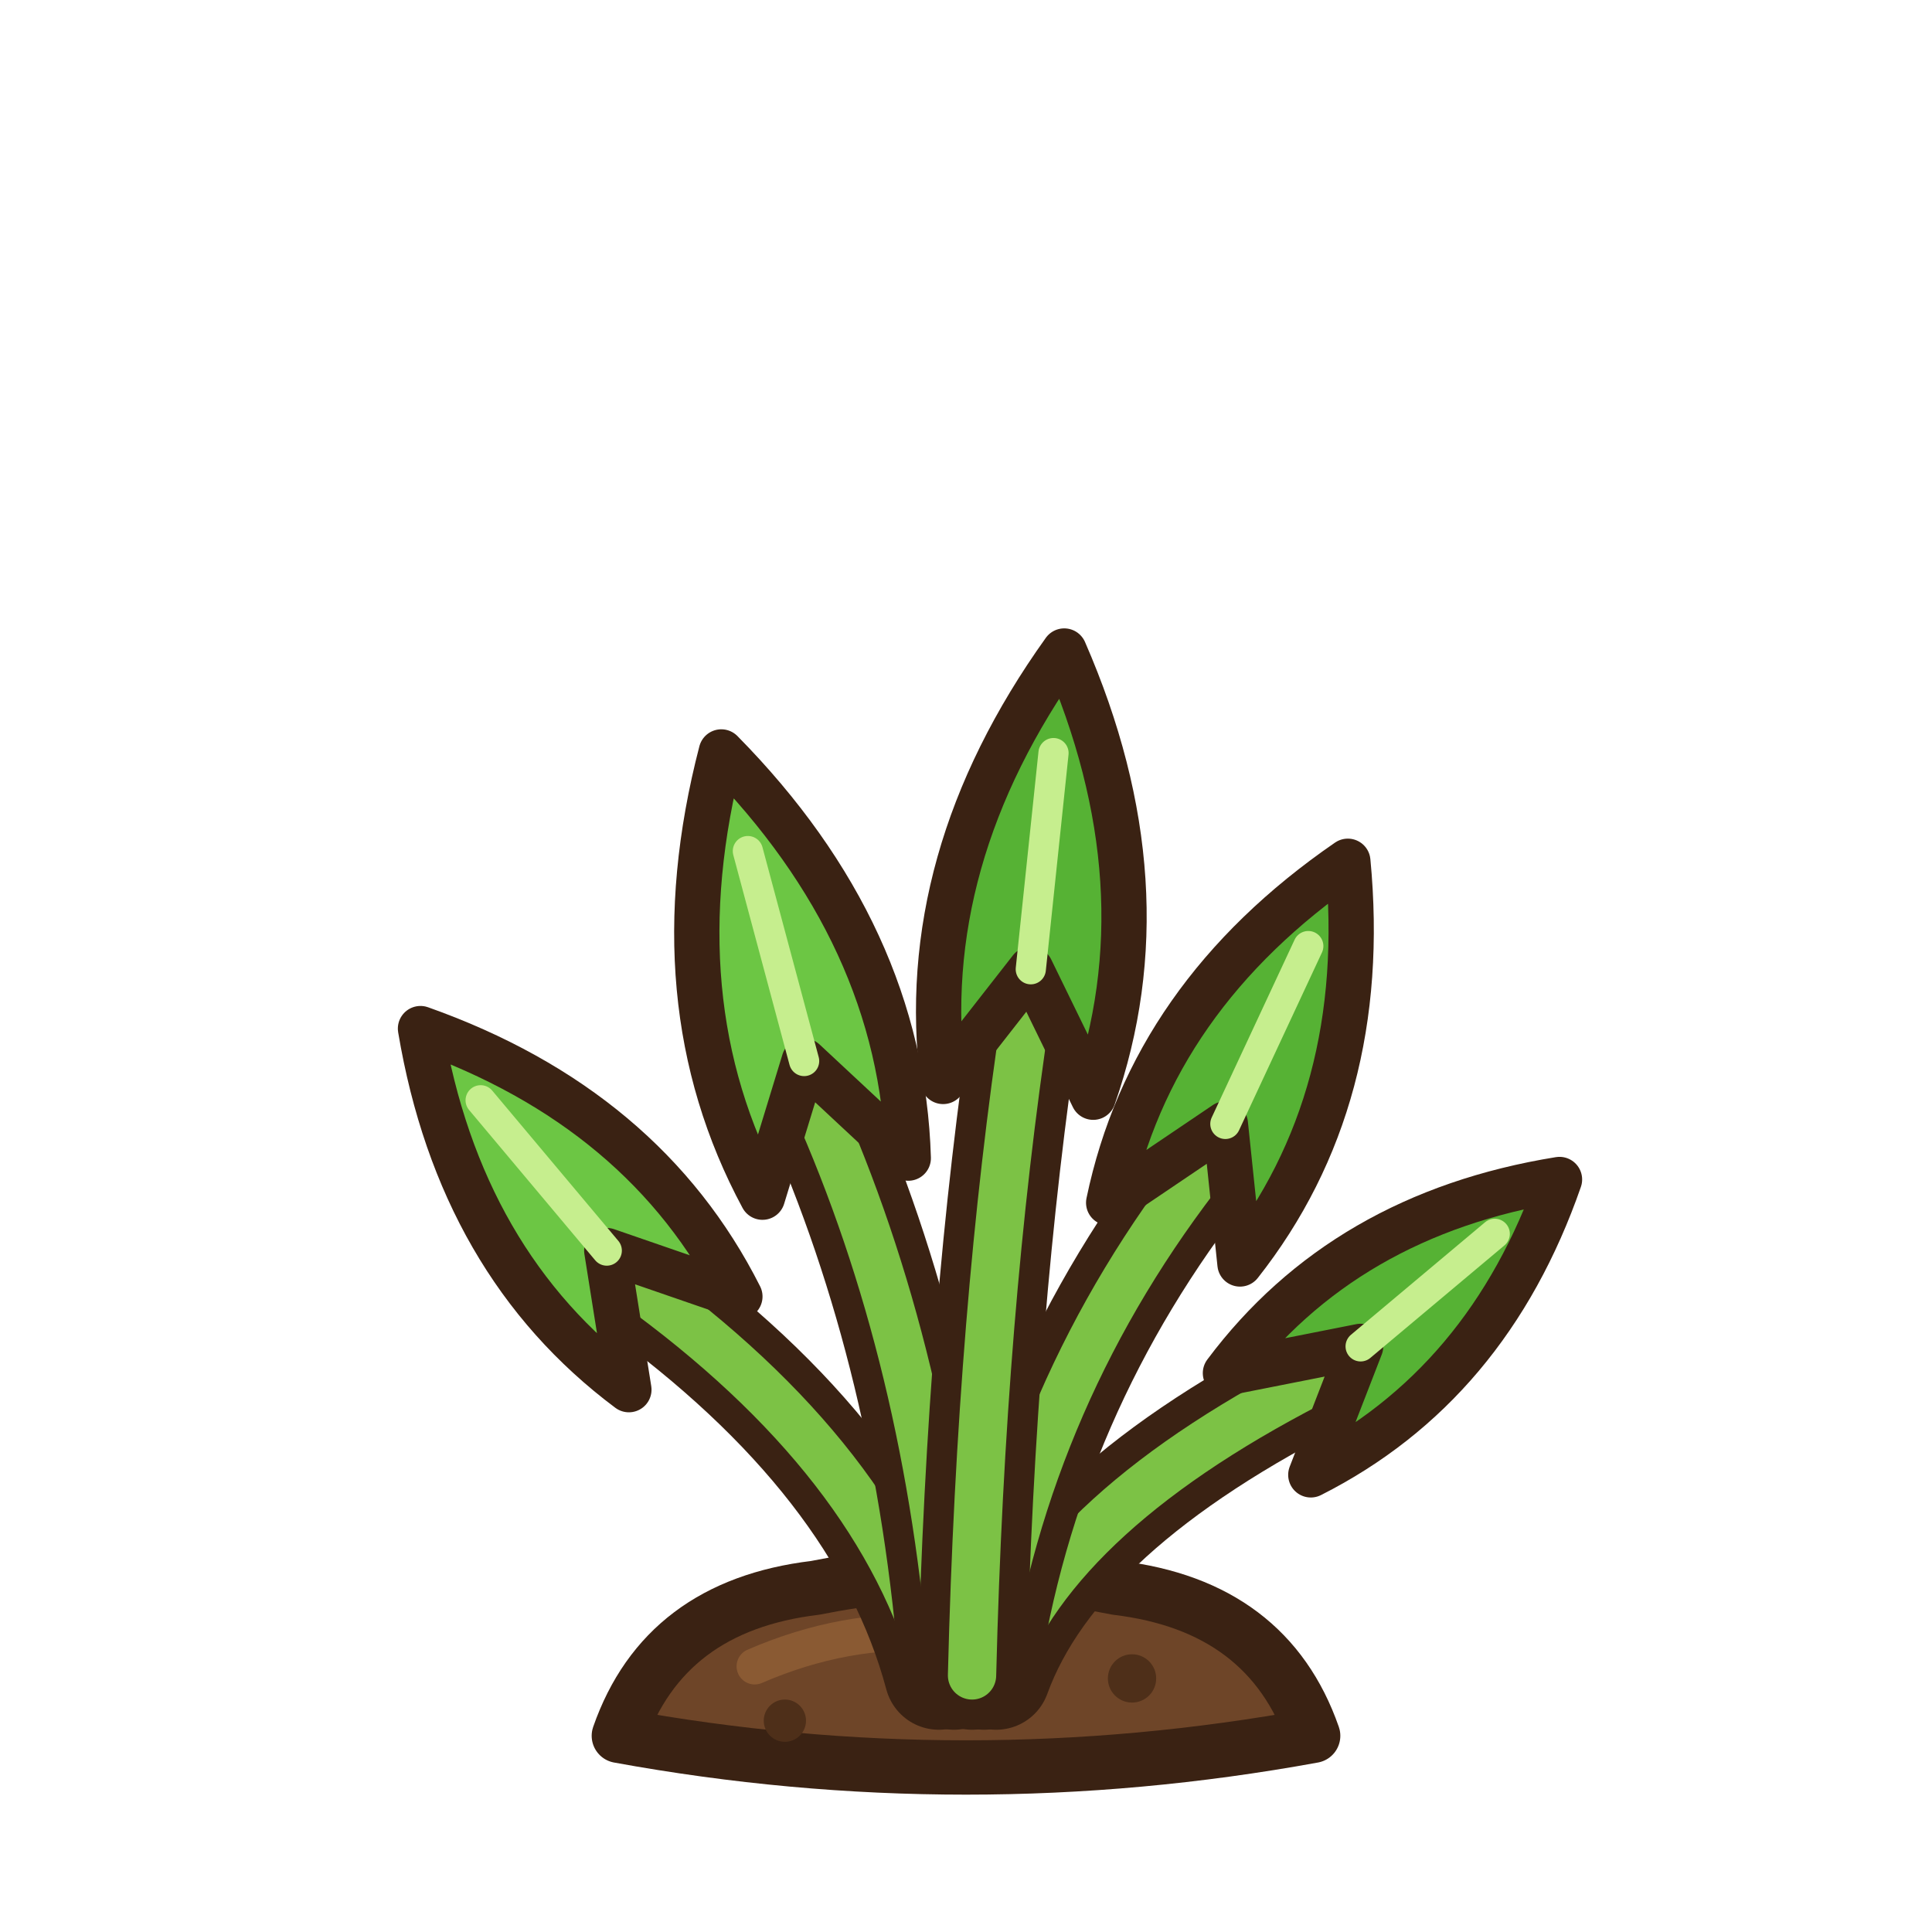
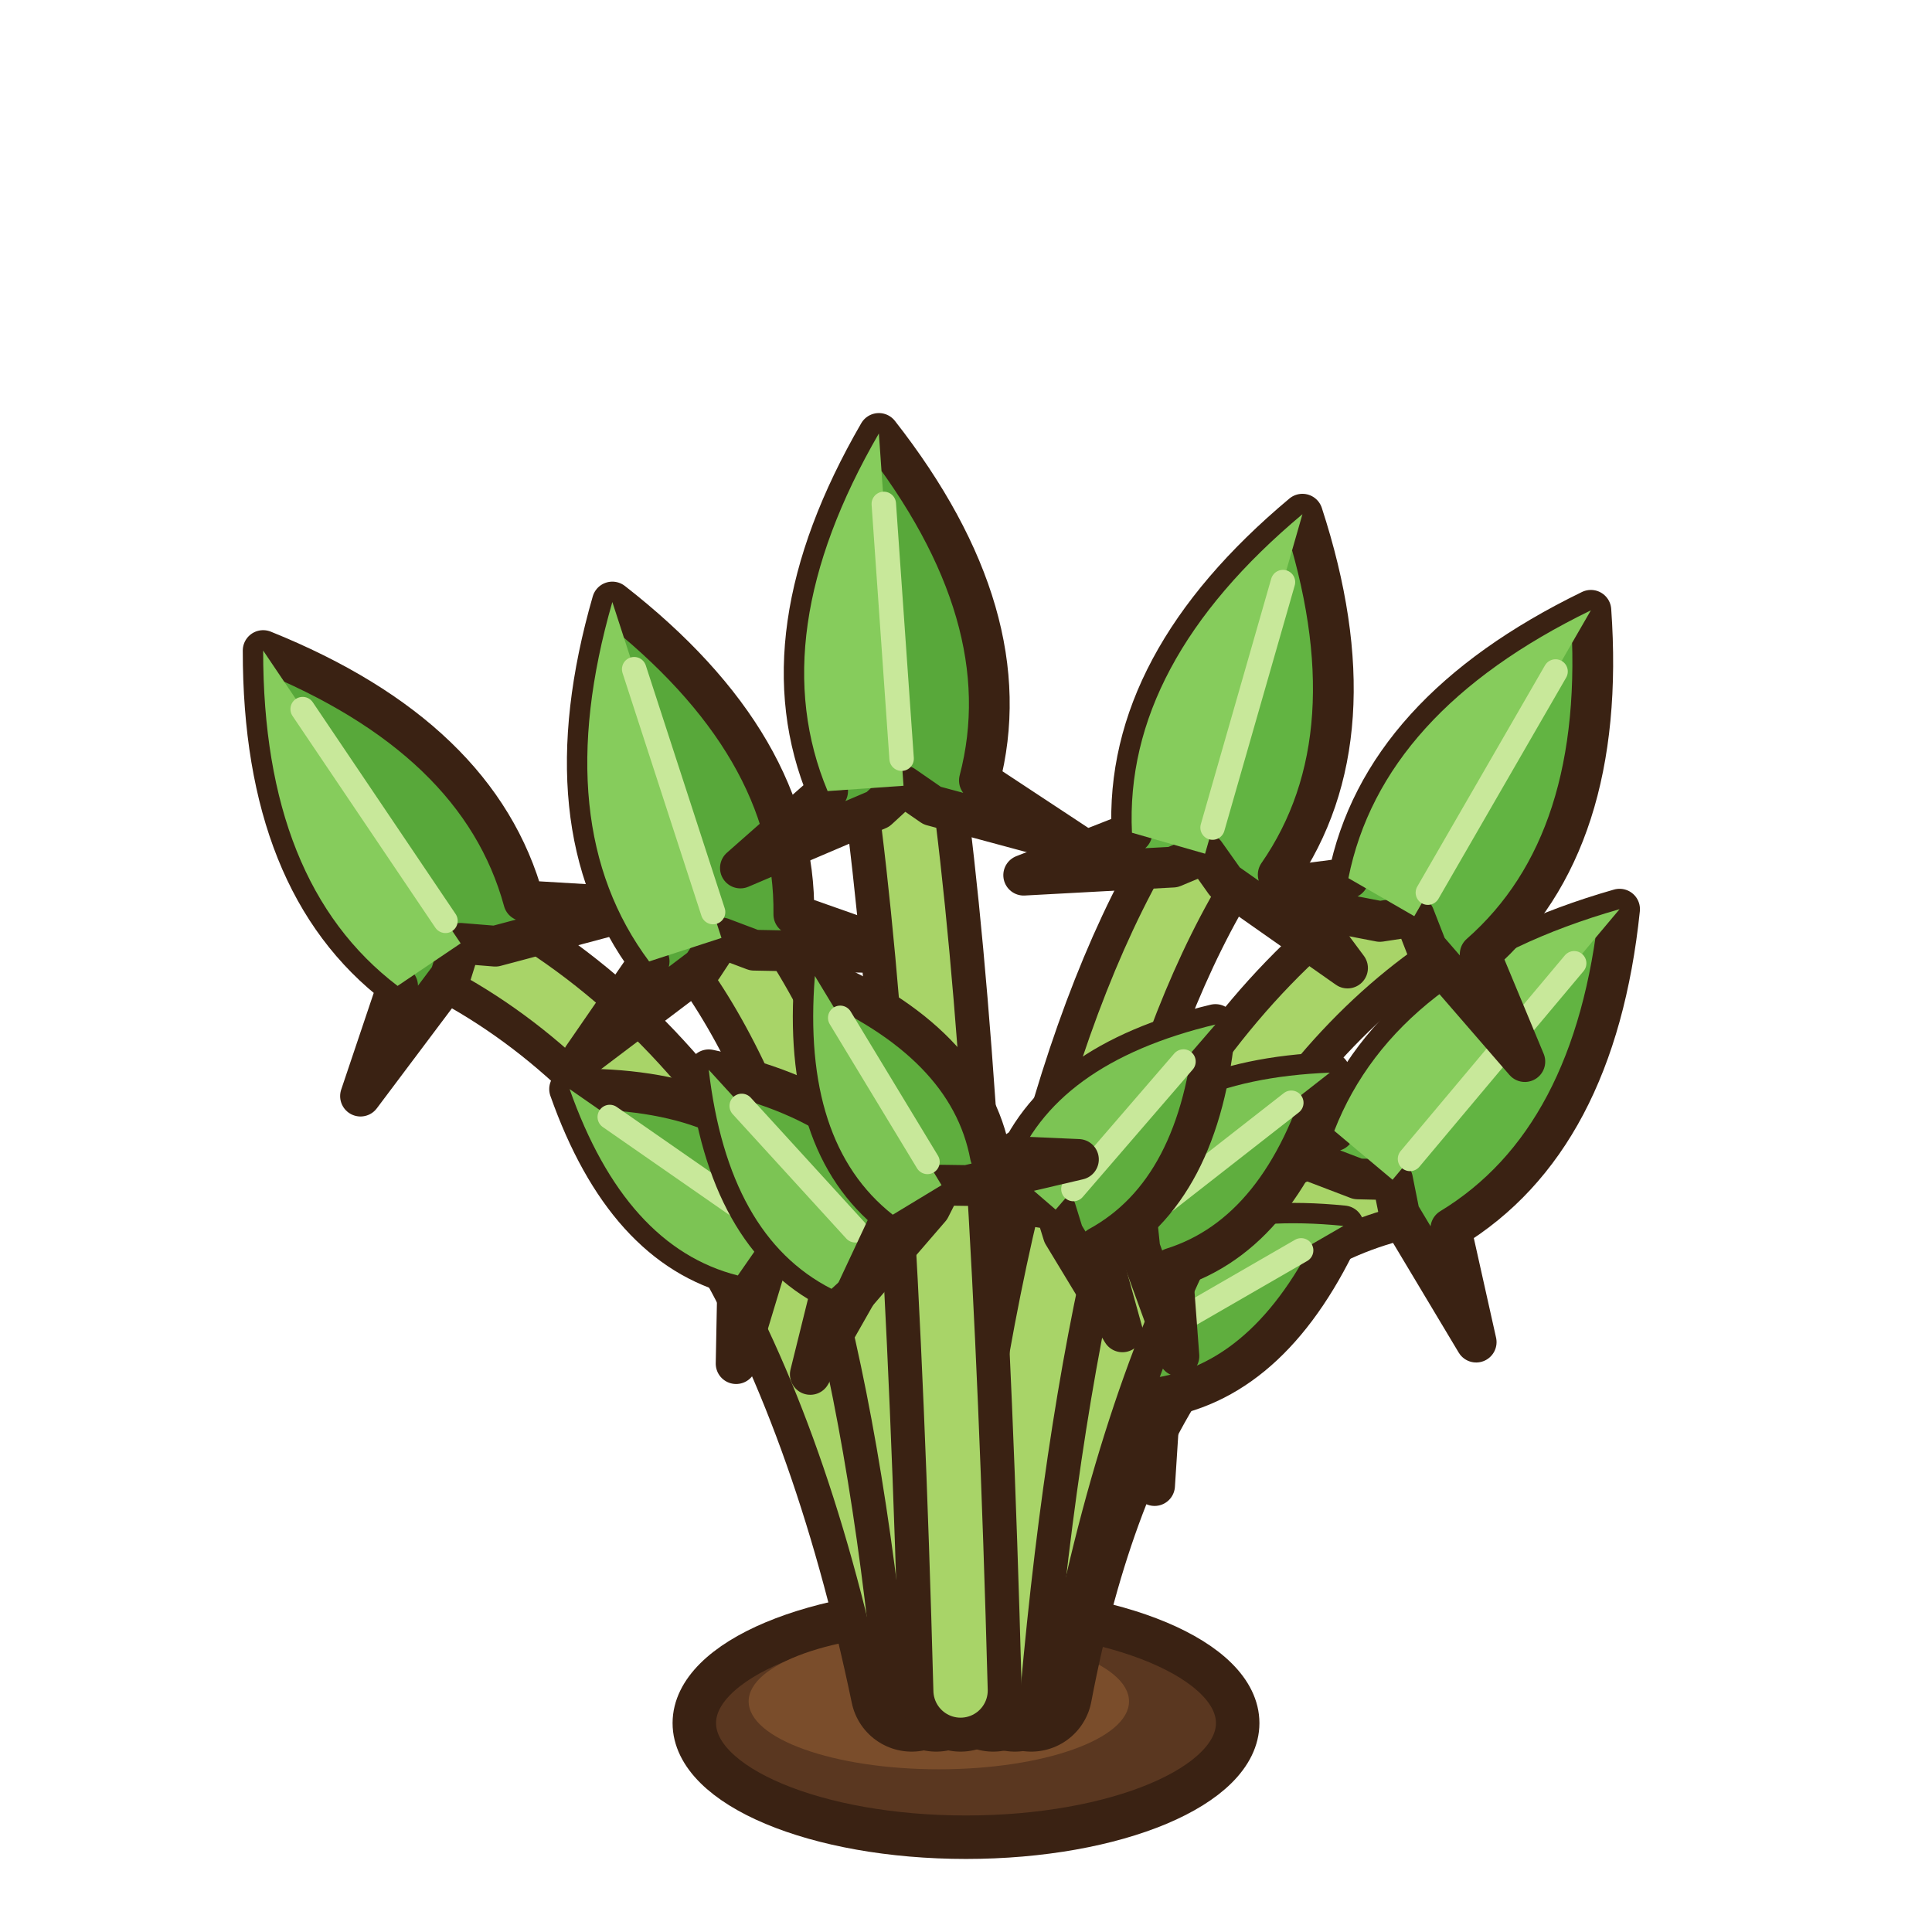
<svg xmlns="http://www.w3.org/2000/svg" viewBox="0 0 64 64" width="64" height="64">
-   <g stroke="#3a2213" stroke-linejoin="round" stroke-linecap="round">
-     <path d="M20.5 57.5Q22 53.2 27 52.6Q32 51.6 37 52.6Q42 53.2 43.5 57.5Q32 59.6 20.5 57.5Z" fill="#6e4528" stroke-width="1.8" />
-     <path d="M25 55.2Q28 53.9 31 54.1" fill="none" stroke="#8a5a33" stroke-width="1.2" />
-     <circle cx="37.5" cy="55.6" r=".8" fill="#4e2f19" stroke="none" />
-     <circle cx="26" cy="57" r=".7" fill="#4e2f19" stroke="none" />
-     <path d="M33 55.5Q35 50 44 45.5" fill="none" stroke-width="3.6" />
-     <path d="M33 55.5Q35 50 44 45.5" fill="none" stroke="#7cc245" stroke-width="1.6" />
-     <path d="M31.1 55.5Q29.2 48.4 21 42.5" fill="none" stroke-width="3.6" />
-     <path d="M31.1 55.5Q29.2 48.4 21 42.5" fill="none" stroke="#7cc245" stroke-width="1.6" />
-     <path d="M32.6 55.5Q34 46.1 40 38.5" fill="none" stroke-width="3.6" />
-     <path d="M32.6 55.5Q34 46.1 40 38.5" fill="none" stroke="#7cc245" stroke-width="1.6" />
-     <path d="M31.6 55.5Q30.8 45 27 36.5" fill="none" stroke-width="3.6" />
-     <path d="M31.6 55.5Q30.8 45 27 36.5" fill="none" stroke="#7cc245" stroke-width="1.6" />
-     <path d="M32.2 55.5Q32.5 43.4 34 33.5" fill="none" stroke-width="3.6" />
-     <path d="M32.2 55.5Q32.5 43.4 34 33.5" fill="none" stroke="#7cc245" stroke-width="1.6" />
-     <g transform="translate(44 45.5) rotate(50)">
-       <path d="M0 -1.4L-2.2 2.6Q-3.7 -3.8 0 -10Q3.7 -3.8 2.2 2.6Z" fill="#56b234" stroke-width="1.5" />
-       <path d="M0 -1.4L0 -7.2" fill="none" stroke="#c6ee8e" stroke-width="1" />
-     </g>
-     <g transform="translate(21 42.5) rotate(-40)">
-       <path d="M0 -1.4L-2.4 2.6Q-4 -4.2 0 -11Q4 -4.2 2.4 2.6Z" fill="#6cc644" stroke-width="1.5" />
-       <path d="M0 -1.4L0 -7.9" fill="none" stroke="#c6ee8e" stroke-width="1" />
-     </g>
-     <g transform="translate(40 38.5) rotate(25)">
-       <path d="M0 -1.4L-2.4 2.6Q-4 -4.2 0 -11Q4 -4.2 2.4 2.6Z" fill="#56b234" stroke-width="1.5" />
-       <path d="M0 -1.4L0 -7.9" fill="none" stroke="#c6ee8e" stroke-width="1" />
-     </g>
-     <g transform="translate(27 36.5) rotate(-15)">
-       <path d="M0 -1.4L-2.5 2.6Q-4.2 -4.6 0 -12Q4.2 -4.6 2.5 2.6Z" fill="#6cc644" stroke-width="1.5" />
-       <path d="M0 -1.4L0 -8.6" fill="none" stroke="#c6ee8e" stroke-width="1" />
-     </g>
-     <g transform="translate(34 33.5) rotate(6)">
-       <path d="M0 -1.4L-2.5 2.6Q-4.2 -4.6 0 -12Q4.2 -4.6 2.5 2.6Z" fill="#56b234" stroke-width="1.5" />
-       <path d="M0 -1.4L0 -8.6" fill="none" stroke="#c6ee8e" stroke-width="1" />
-     </g>
+   <g stroke-linejoin="round" stroke-linecap="round" transform="translate(32 56) scale(0.9)">
+     <ellipse cx="0" cy="1.2" rx="10" ry="4.2" fill="#5a3720" stroke="#3a2213" stroke-width="1.6" />
+     <ellipse cx="-1" cy="0.4" rx="7" ry="2.5" fill="#7a4d2b" />
+     <path d="M2.4 0Q5.5 -16.3 15.7 -18.8" fill="none" stroke="#3a2213" stroke-width="4.5" />
+     <path d="M2.4 0Q5.5 -16.3 15.7 -18.8" fill="none" stroke="#a8d468" stroke-width="2" />
+     <path d="M0 -9Q3.6 -4 2.1 0L4.8 1.8L0.8 0.5L0 0L-0.8 0.5L-4.8 1.8L-2.1 0Q-3.6 -4 0 -9Z" fill="#5fae3e" stroke="#3a2213" stroke-width="1.5" transform="translate(6.1 -12.6) rotate(60)" />
+     <path d="M0 -9Q-3.6 -4 -2.1 0L0 0Z" fill="#7cc454" transform="translate(6.1 -12.6) rotate(60)" />
+     <path d="M0 -1L0 -7.2" fill="none" stroke="#c8e89a" stroke-width="0.9" transform="translate(6.1 -12.6) rotate(60)" />
+     <path d="M0 -13Q4.8 -5.9 2.8 0L6.2 2.6L1 0.8L0 0L-1 0.8L-6.2 2.6L-2.8 0Q-4.8 -5.9 0 -13Z" fill="#62b442" stroke="#3a2213" stroke-width="1.5" transform="translate(15.7 -18.8) rotate(40)" />
+     <path d="M0 -13Q-4.8 -5.9 -2.8 0L0 0Z" fill="#86cc5c" transform="translate(15.7 -18.8) rotate(40)" />
+     <path d="M0 -1L0 -10.4" fill="none" stroke="#c8e89a" stroke-width="0.9" transform="translate(15.7 -18.8) rotate(40)" />
+     <path d="M-2 0Q-6.4 -21.1 -18.6 -27.5" fill="none" stroke="#3a2213" stroke-width="4.5" />
+     <path d="M-2 0Q-6.4 -21.1 -18.6 -27.5" fill="none" stroke="#a8d468" stroke-width="2" />
+     <path d="M0 -9Q3.6 -4 2.1 0L4.8 1.8L0.8 0.5L0 0L-0.8 0.5L-4.8 1.8L-2.1 0Q-3.6 -4 0 -9Z" fill="#5fae3e" stroke="#3a2213" stroke-width="1.5" transform="translate(-7.2 -17) rotate(-55.2)" />
+     <path d="M0 -9Q-3.6 -4 -2.1 0L0 0Z" fill="#7cc454" transform="translate(-7.2 -17) rotate(-55.2)" />
+     <path d="M0 -1L0 -7.2" fill="none" stroke="#c8e89a" stroke-width="0.9" transform="translate(-7.2 -17) rotate(-55.2)" />
+     <path d="M0 -13Q4.8 -5.9 2.8 0L6.2 2.6L1 0.8L0 0L-1 0.8L-6.2 2.6L-2.8 0Q-4.8 -5.9 0 -13Z" fill="#58a83a" stroke="#3a2213" stroke-width="1.5" transform="translate(-18.6 -27.5) rotate(-34)" />
+     <path d="M0 -13Q-4.8 -5.9 -2.8 0L0 0Z" fill="#86cc5c" transform="translate(-18.6 -27.5) rotate(-34)" />
+     <path d="M0 -1L0 -10.4" fill="none" stroke="#c8e89a" stroke-width="0.9" transform="translate(-18.6 -27.5) rotate(-34)" />
+     <path d="M1.8 0Q5.6 -21.2 16.5 -28.5" fill="none" stroke="#3a2213" stroke-width="4.5" />
+     <path d="M1.8 0Q5.6 -21.2 16.5 -28.5" fill="none" stroke="#a8d468" stroke-width="2" />
+     <path d="M0 -9Q3.6 -4 2.1 0L4.8 1.8L0.8 0.5L0 0L-0.8 0.5L-4.8 1.8L-2.1 0Q-3.6 -4 0 -9Z" fill="#5fae3e" stroke="#3a2213" stroke-width="1.5" transform="translate(6.3 -17.2) rotate(52)" />
+     <path d="M0 -9Q-3.6 -4 -2.1 0L0 0Z" fill="#7cc454" transform="translate(6.3 -17.2) rotate(52)" />
+     <path d="M0 -1L0 -7.2" fill="none" stroke="#c8e89a" stroke-width="0.9" transform="translate(6.3 -17.2) rotate(52)" />
+     <path d="M0 -13Q4.8 -5.9 2.8 0L6.2 2.6L1 0.8L0 0L-1 0.8L-6.2 2.6L-2.8 0Q-4.8 -5.9 0 -13Z" fill="#62b442" stroke="#3a2213" stroke-width="1.5" transform="translate(16.5 -28.5) rotate(30)" />
+     <path d="M0 -13Q-4.8 -5.9 -2.8 0L0 0Z" fill="#86cc5c" transform="translate(16.5 -28.5) rotate(30)" />
+     <path d="M0 -1L0 -10.4" fill="none" stroke="#c8e89a" stroke-width="0.9" transform="translate(16.5 -28.5) rotate(30)" />
+     <path d="M-1.1 0Q-3 -19.7 -9 -27.7" fill="none" stroke="#3a2213" stroke-width="4.5" />
+     <path d="M-1.1 0Q-3 -19.7 -9 -27.7" fill="none" stroke="#a8d468" stroke-width="2" />
+     <path d="M0 -9Q3.6 -4 2.1 0L4.8 1.8L0.8 0.5L0 0L-0.8 0.5L-4.8 1.8L-2.1 0Q-3.6 -4 0 -9Z" fill="#5fae3e" stroke="#3a2213" stroke-width="1.5" transform="translate(-3.4 -16.2) rotate(-42.4)" />
+     <path d="M0 -9Q-3.6 -4 -2.1 0L0 0Z" fill="#7cc454" transform="translate(-3.4 -16.2) rotate(-42.4)" />
+     <path d="M0 -1L0 -7.2" fill="none" stroke="#c8e89a" stroke-width="0.9" transform="translate(-3.4 -16.2) rotate(-42.4)" />
+     <path d="M0 -13Q4.8 -5.9 2.8 0L6.2 2.6L1 0.8L0 0L-1 0.8L-6.2 2.6L-2.8 0Q-4.8 -5.9 0 -13Z" fill="#58a83a" stroke="#3a2213" stroke-width="1.5" transform="translate(-9 -27.7) rotate(-18)" />
+     <path d="M0 -13Q-4.8 -5.9 -2.8 0L0 0Z" fill="#86cc5c" transform="translate(-9 -27.7) rotate(-18)" />
+     <path d="M0 -1L0 -10.4" fill="none" stroke="#c8e89a" stroke-width="0.9" transform="translate(-9 -27.7) rotate(-18)" />
+     <path d="M1 0Q2.9 -21.4 8.8 -30.8" fill="none" stroke="#3a2213" stroke-width="4.5" />
+     <path d="M1 0Q2.9 -21.4 8.8 -30.8" fill="none" stroke="#a8d468" stroke-width="2" />
+     <path d="M0 -9Q3.6 -4 2.1 0L4.8 1.8L0.8 0.5L0 0L-0.8 0.5L-4.8 1.8L-2.1 0Q-3.6 -4 0 -9Z" fill="#5fae3e" stroke="#3a2213" stroke-width="1.5" transform="translate(3.3 -17.7) rotate(40.8)" />
+     <path d="M0 -9Q-3.6 -4 -2.1 0L0 0Z" fill="#7cc454" transform="translate(3.3 -17.7) rotate(40.8)" />
+     <path d="M0 -1L0 -7.2" fill="none" stroke="#c8e89a" stroke-width="0.9" transform="translate(3.3 -17.7) rotate(40.8)" />
+     <path d="M0 -13Q4.8 -5.9 2.8 0L6.2 2.6L1 0.8L0 0L-1 0.8L-6.2 2.6L-2.8 0Q-4.8 -5.9 0 -13Z" fill="#62b442" stroke="#3a2213" stroke-width="1.5" transform="translate(8.8 -30.8) rotate(16)" />
+     <path d="M0 -13Q-4.8 -5.9 -2.8 0L0 0Z" fill="#86cc5c" transform="translate(8.8 -30.8) rotate(16)" />
+     <path d="M0 -1L0 -10.4" fill="none" stroke="#c8e89a" stroke-width="0.9" transform="translate(8.8 -30.8) rotate(16)" />
+     <path d="M-0.2 0Q-0.8 -22.3 -2.3 -33.3" fill="none" stroke="#3a2213" stroke-width="4.5" />
+     <path d="M-0.2 0Q-0.8 -22.3 -2.3 -33.3" fill="none" stroke="#a8d468" stroke-width="2" />
+     <path d="M0 -9Q3.6 -4 2.1 0L4.8 1.8L0.8 0.5L0 0L-0.8 0.5L-4.8 1.8L-2.1 0Q-3.6 -4 0 -9Z" fill="#5fae3e" stroke="#3a2213" stroke-width="1.5" transform="translate(-0.9 -18.6) rotate(-31.2)" />
+     <path d="M0 -9Q-3.6 -4 -2.1 0L0 0Z" fill="#7cc454" transform="translate(-0.9 -18.6) rotate(-31.2)" />
+     <path d="M0 -1L0 -7.2" fill="none" stroke="#c8e89a" stroke-width="0.9" transform="translate(-0.9 -18.6) rotate(-31.2)" />
+     <path d="M0 -13Q4.8 -5.9 2.8 0L6.2 2.6L1 0.8L0 0L-1 0.8L-6.2 2.6L-2.8 0Q-4.8 -5.9 0 -13Z" fill="#58a83a" stroke="#3a2213" stroke-width="1.5" transform="translate(-2.3 -33.3) rotate(-4)" />
+     <path d="M0 -13Q-4.8 -5.9 -2.8 0L0 0Z" fill="#86cc5c" transform="translate(-2.3 -33.3) rotate(-4)" />
+     <path d="M0 -1L0 -10.4" fill="none" stroke="#c8e89a" stroke-width="0.9" transform="translate(-2.3 -33.3) rotate(-4)" />
  </g>
</svg>
